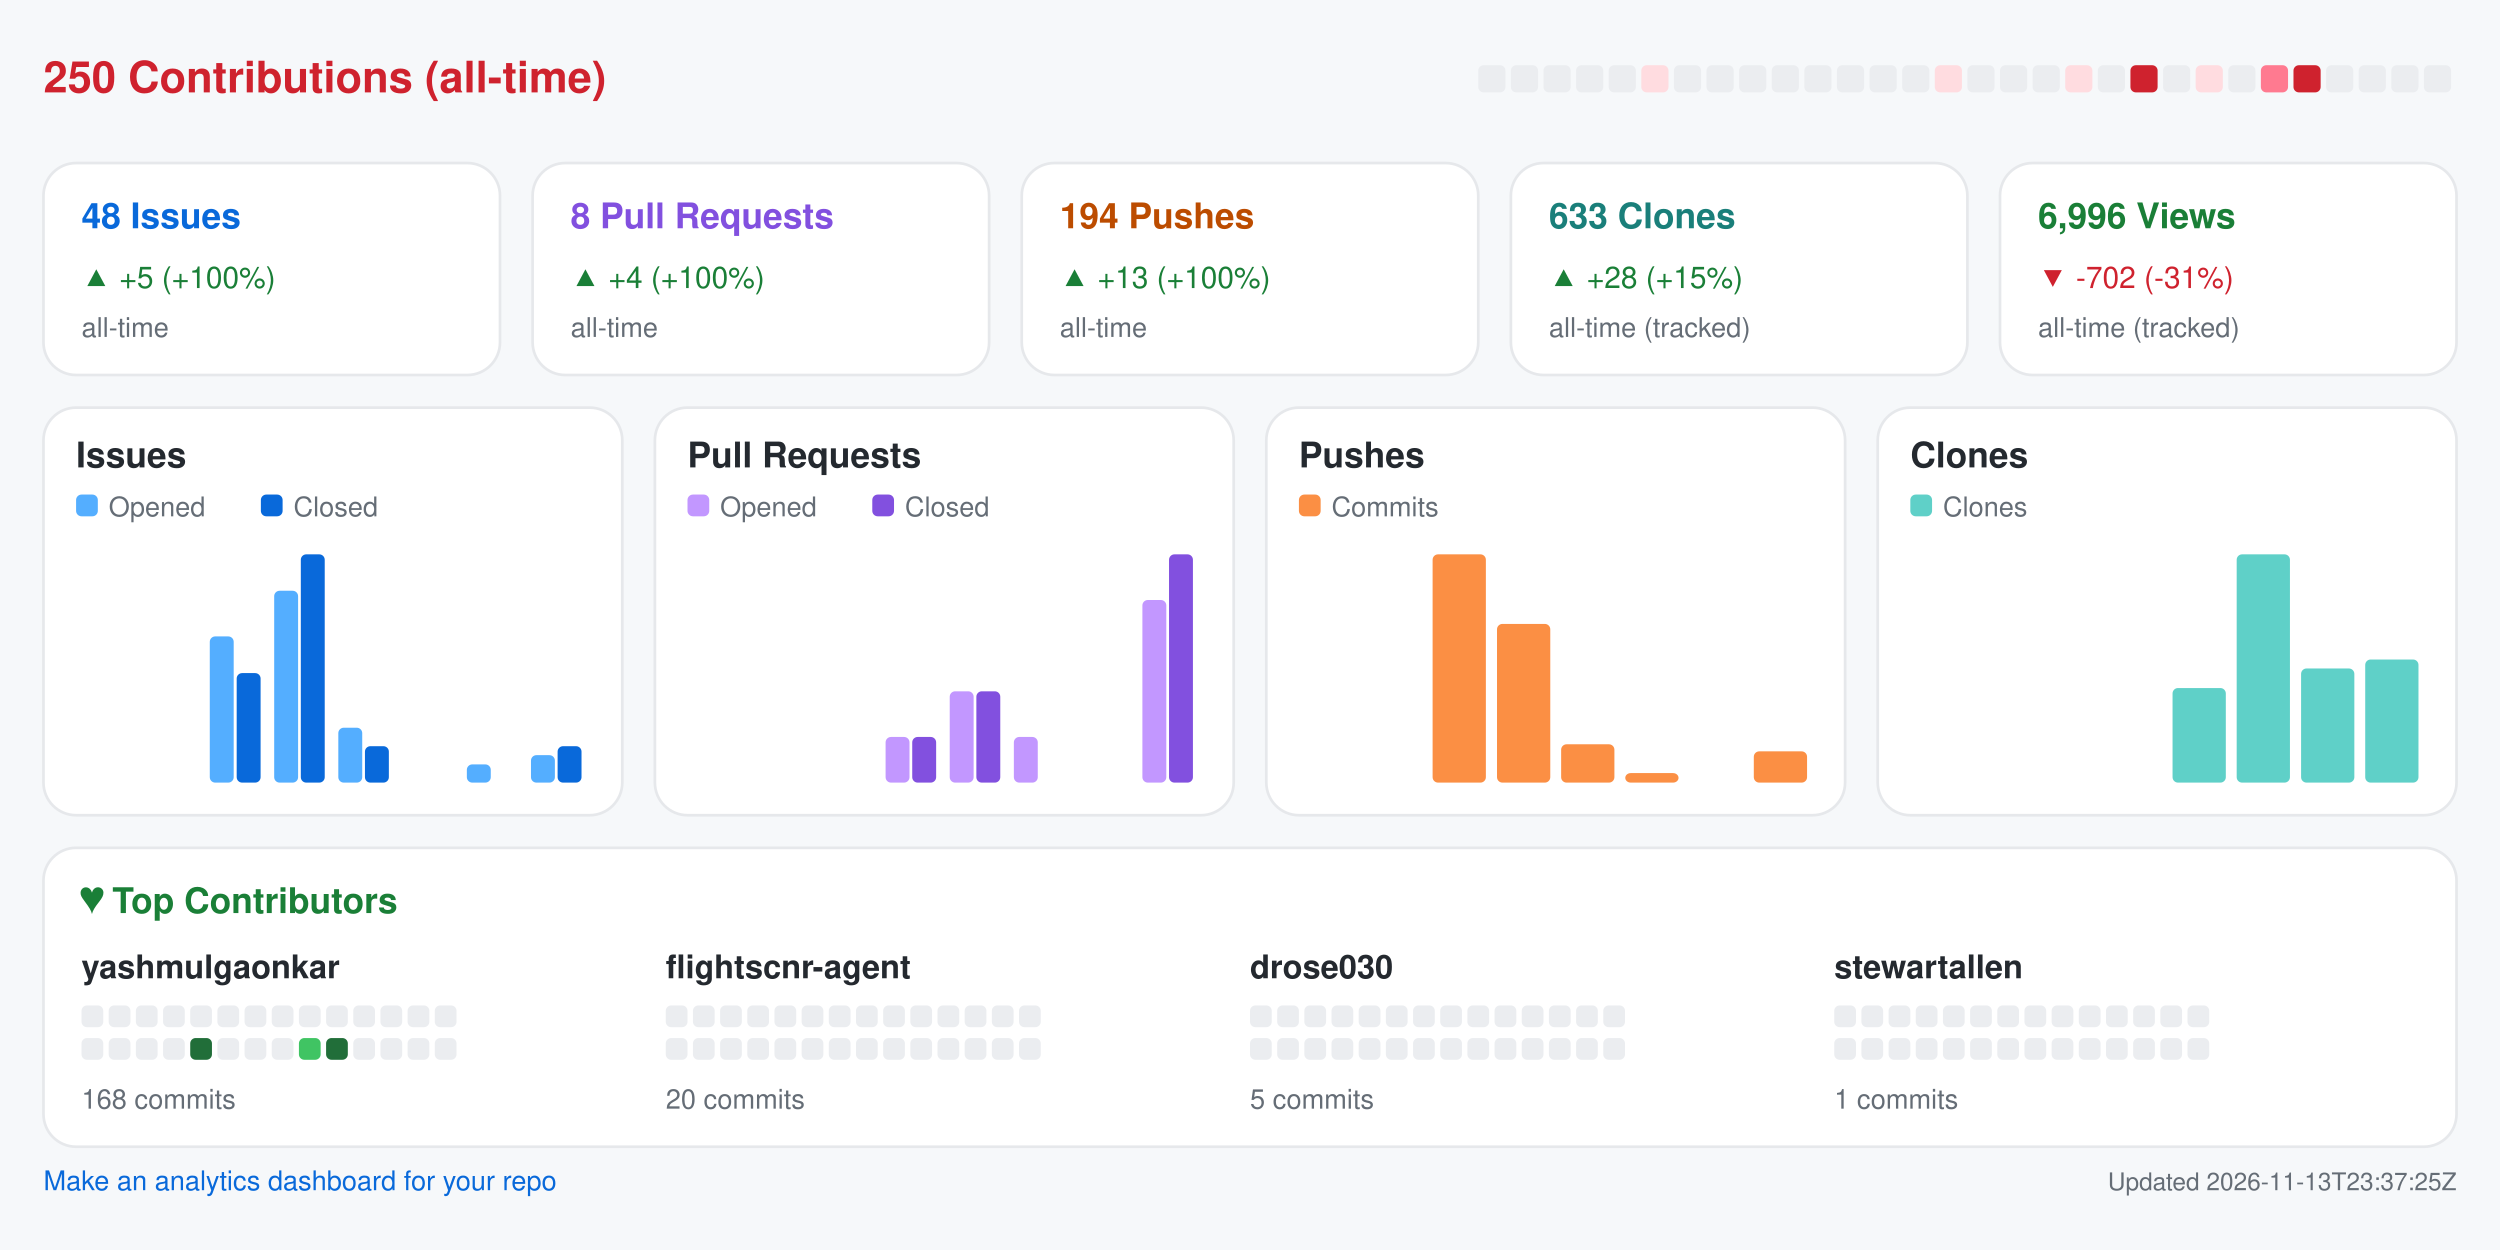
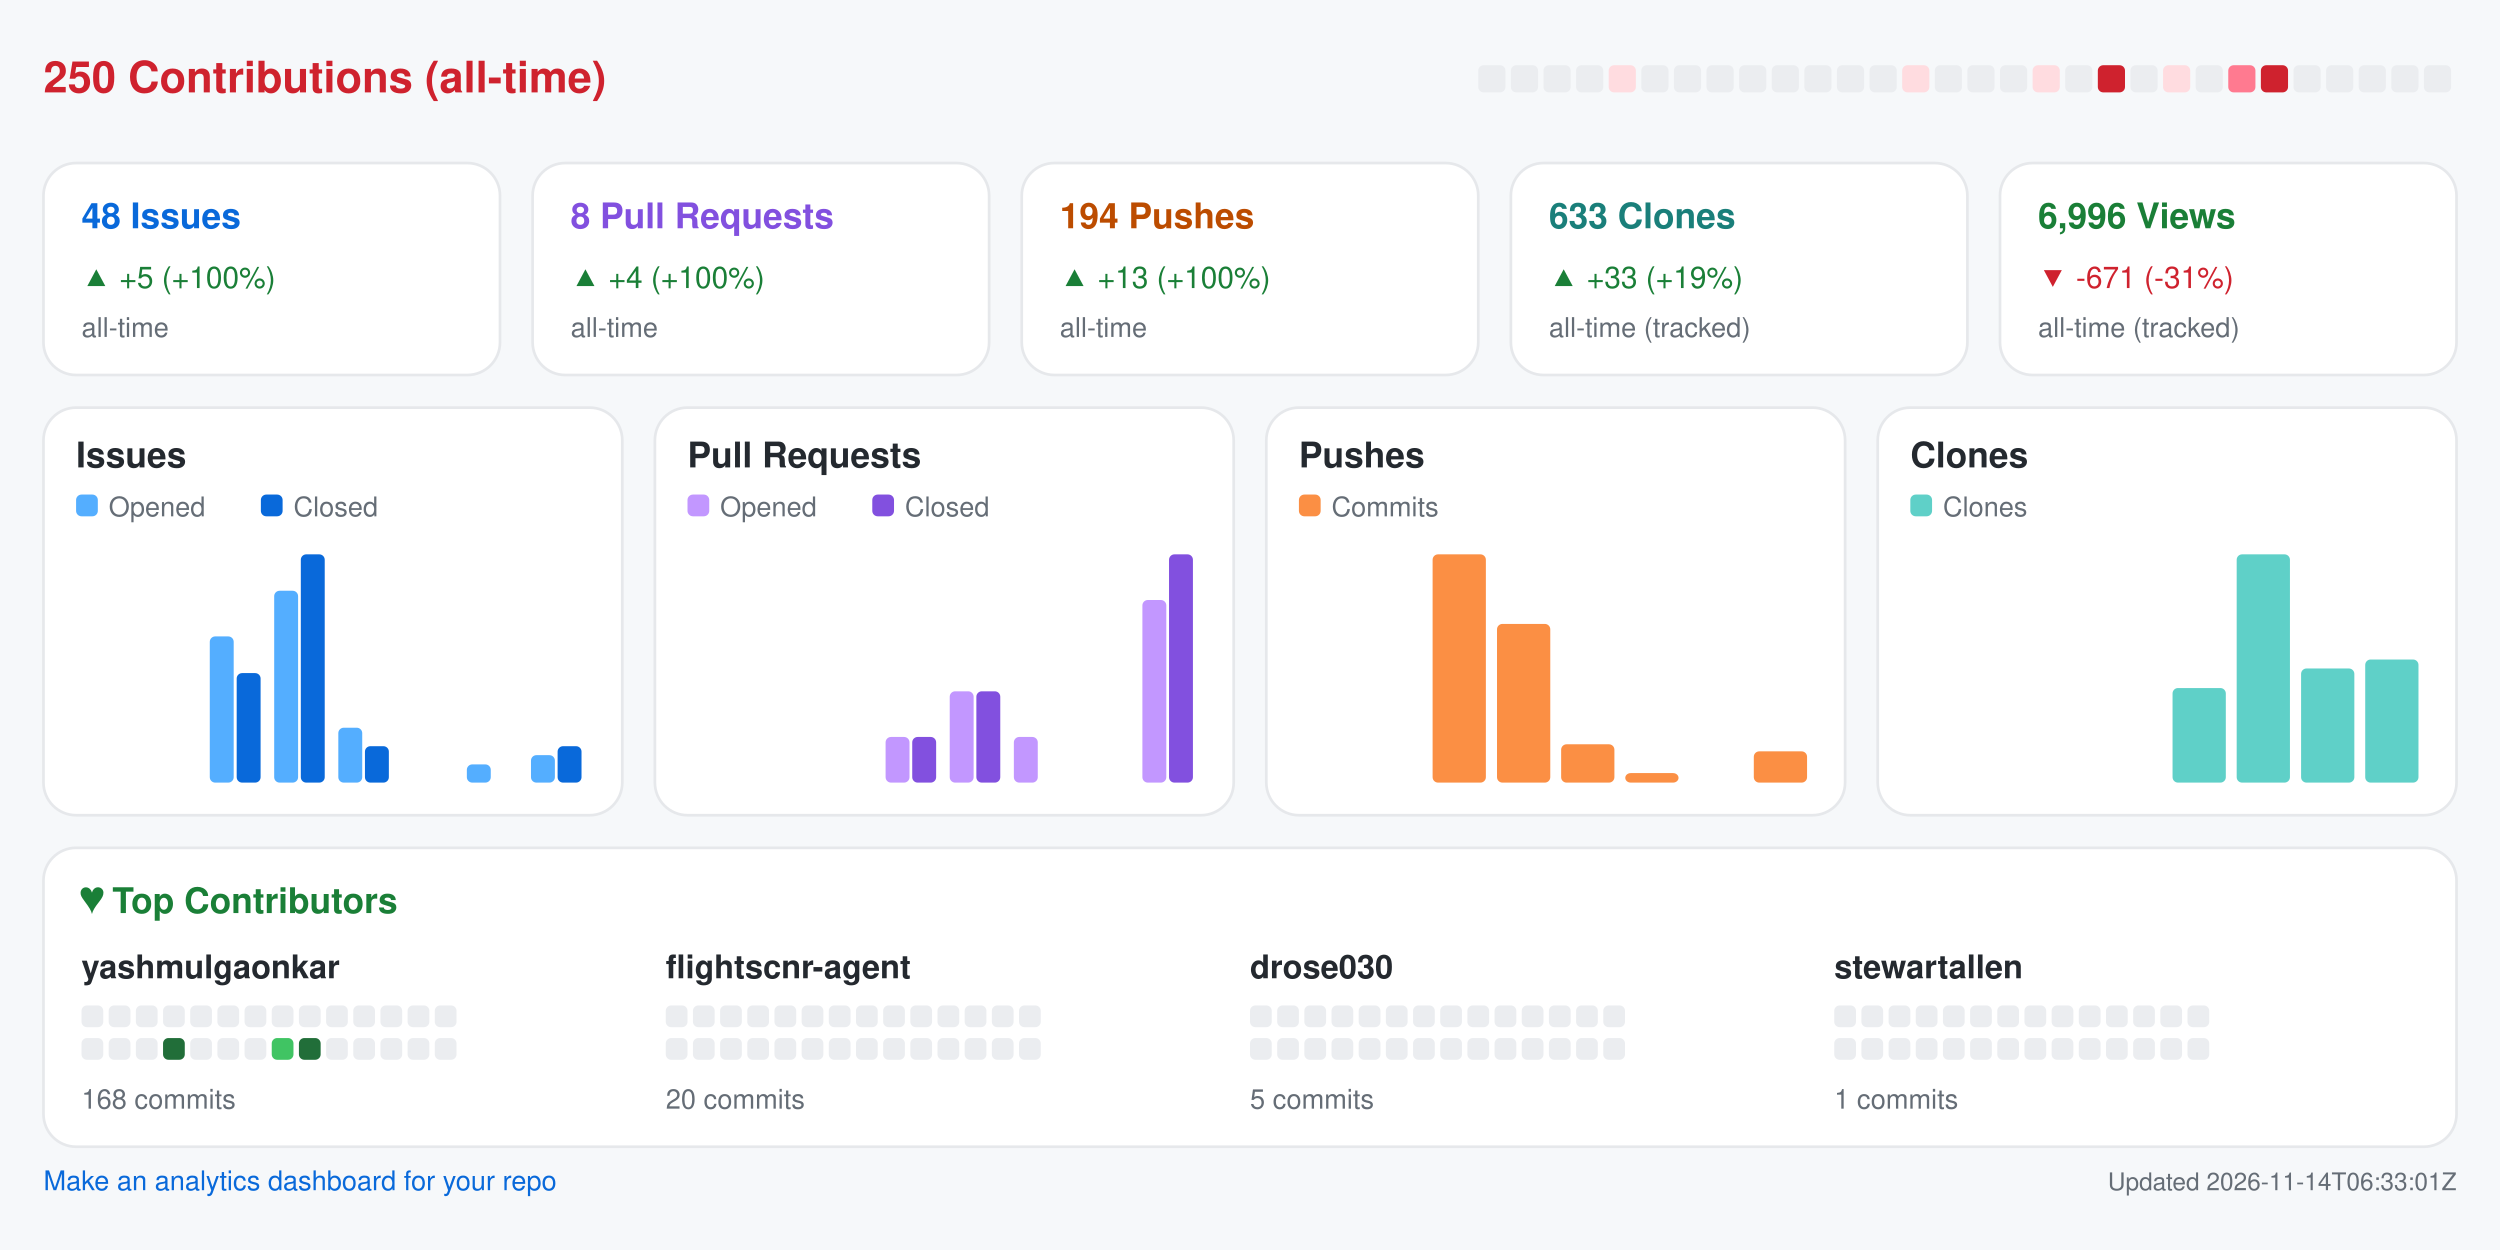
<svg xmlns="http://www.w3.org/2000/svg" width="920" height="460" viewBox="0 0 920 460" role="img" aria-label="Repository analytics for yashmulgaonkar/FlightScnr">
  <rect x="0.0" y="0.0" width="920.0" height="460.0" rx="0" fill="#f6f8fa" />
  <text x="16.0" y="34.0" fill="#cf222e" font-size="16" font-family="-apple-system,BlinkMacSystemFont,Segoe UI,Helvetica,Arial,sans-serif" font-weight="600" text-anchor="start">250 Contributions (all-time)</text>
  <rect x="544.0" y="24.0" width="10.0" height="10.0" rx="2" fill="#ebedf0" />
  <rect x="556.0" y="24.0" width="10.0" height="10.0" rx="2" fill="#ebedf0" />
  <rect x="568.0" y="24.0" width="10.0" height="10.0" rx="2" fill="#ebedf0" />
  <rect x="580.0" y="24.0" width="10.0" height="10.0" rx="2" fill="#ebedf0" />
-   <rect x="592.0" y="24.0" width="10.0" height="10.0" rx="2" fill="#ebedf0" />
-   <rect x="604.0" y="24.0" width="10.0" height="10.0" rx="2" fill="#ffdce0" />
+   <rect x="592.0" y="24.0" width="10.0" height="10.0" rx="2" fill="#ffdce0" />
+   <rect x="604.0" y="24.0" width="10.0" height="10.0" rx="2" fill="#ebedf0" />
  <rect x="616.0" y="24.0" width="10.0" height="10.0" rx="2" fill="#ebedf0" />
  <rect x="628.0" y="24.0" width="10.0" height="10.0" rx="2" fill="#ebedf0" />
  <rect x="640.0" y="24.0" width="10.0" height="10.0" rx="2" fill="#ebedf0" />
  <rect x="652.0" y="24.0" width="10.0" height="10.0" rx="2" fill="#ebedf0" />
  <rect x="664.0" y="24.0" width="10.0" height="10.0" rx="2" fill="#ebedf0" />
  <rect x="676.0" y="24.0" width="10.0" height="10.0" rx="2" fill="#ebedf0" />
  <rect x="688.0" y="24.0" width="10.0" height="10.0" rx="2" fill="#ebedf0" />
-   <rect x="700.0" y="24.0" width="10.0" height="10.0" rx="2" fill="#ebedf0" />
-   <rect x="712.0" y="24.0" width="10.0" height="10.0" rx="2" fill="#ffdce0" />
+   <rect x="700.0" y="24.0" width="10.0" height="10.0" rx="2" fill="#ffdce0" />
+   <rect x="712.0" y="24.0" width="10.0" height="10.0" rx="2" fill="#ebedf0" />
  <rect x="724.0" y="24.0" width="10.0" height="10.0" rx="2" fill="#ebedf0" />
  <rect x="736.0" y="24.0" width="10.0" height="10.0" rx="2" fill="#ebedf0" />
-   <rect x="748.0" y="24.0" width="10.0" height="10.0" rx="2" fill="#ebedf0" />
-   <rect x="760.0" y="24.0" width="10.0" height="10.0" rx="2" fill="#ffdce0" />
-   <rect x="772.0" y="24.0" width="10.0" height="10.0" rx="2" fill="#ebedf0" />
-   <rect x="784.0" y="24.0" width="10.0" height="10.0" rx="2" fill="#cf222e" />
-   <rect x="796.0" y="24.0" width="10.0" height="10.0" rx="2" fill="#ebedf0" />
-   <rect x="808.0" y="24.0" width="10.0" height="10.0" rx="2" fill="#ffdce0" />
-   <rect x="820.0" y="24.0" width="10.0" height="10.0" rx="2" fill="#ebedf0" />
-   <rect x="832.0" y="24.0" width="10.0" height="10.0" rx="2" fill="#ff7a90" />
-   <rect x="844.0" y="24.0" width="10.0" height="10.0" rx="2" fill="#cf222e" />
+   <rect x="748.0" y="24.0" width="10.0" height="10.0" rx="2" fill="#ffdce0" />
+   <rect x="760.0" y="24.0" width="10.0" height="10.0" rx="2" fill="#ebedf0" />
+   <rect x="772.0" y="24.0" width="10.0" height="10.0" rx="2" fill="#cf222e" />
+   <rect x="784.0" y="24.0" width="10.0" height="10.0" rx="2" fill="#ebedf0" />
+   <rect x="796.0" y="24.0" width="10.0" height="10.0" rx="2" fill="#ffdce0" />
+   <rect x="808.0" y="24.0" width="10.0" height="10.0" rx="2" fill="#ebedf0" />
+   <rect x="820.0" y="24.0" width="10.0" height="10.0" rx="2" fill="#ff7a90" />
+   <rect x="832.0" y="24.0" width="10.0" height="10.0" rx="2" fill="#cf222e" />
+   <rect x="844.0" y="24.0" width="10.0" height="10.0" rx="2" fill="#ebedf0" />
  <rect x="856.0" y="24.0" width="10.0" height="10.0" rx="2" fill="#ebedf0" />
  <rect x="868.0" y="24.0" width="10.0" height="10.0" rx="2" fill="#ebedf0" />
  <rect x="880.0" y="24.0" width="10.0" height="10.0" rx="2" fill="#ebedf0" />
  <rect x="892.0" y="24.0" width="10.0" height="10.0" rx="2" fill="#ebedf0" />
  <rect x="16.0" y="60.0" width="168.0" height="78.0" rx="12" fill="#ffffff" stroke="#e6e8eb" />
  <text x="30.0" y="84.0" fill="#0969da" font-size="13" font-family="-apple-system,BlinkMacSystemFont,Segoe UI,Helvetica,Arial,sans-serif" font-weight="600" text-anchor="start">48 Issues</text>
  <text x="30.0" y="106.0" fill="#1a7f37" font-size="11" font-family="-apple-system,BlinkMacSystemFont,Segoe UI,Helvetica,Arial,sans-serif" font-weight="400" text-anchor="start">▲ +5 (+100%)</text>
  <text x="30.0" y="124.0" fill="#656d76" font-size="10" font-family="-apple-system,BlinkMacSystemFont,Segoe UI,Helvetica,Arial,sans-serif" font-weight="400" text-anchor="start">all-time</text>
  <rect x="196.0" y="60.0" width="168.0" height="78.0" rx="12" fill="#ffffff" stroke="#e6e8eb" />
  <text x="210.0" y="84.0" fill="#8250df" font-size="13" font-family="-apple-system,BlinkMacSystemFont,Segoe UI,Helvetica,Arial,sans-serif" font-weight="600" text-anchor="start">8 Pull Requests</text>
  <text x="210.0" y="106.0" fill="#1a7f37" font-size="11" font-family="-apple-system,BlinkMacSystemFont,Segoe UI,Helvetica,Arial,sans-serif" font-weight="400" text-anchor="start">▲ +4 (+100%)</text>
  <text x="210.0" y="124.0" fill="#656d76" font-size="10" font-family="-apple-system,BlinkMacSystemFont,Segoe UI,Helvetica,Arial,sans-serif" font-weight="400" text-anchor="start">all-time</text>
  <rect x="376.0" y="60.0" width="168.0" height="78.0" rx="12" fill="#ffffff" stroke="#e6e8eb" />
  <text x="390.0" y="84.0" fill="#bc4c00" font-size="13" font-family="-apple-system,BlinkMacSystemFont,Segoe UI,Helvetica,Arial,sans-serif" font-weight="600" text-anchor="start">194 Pushes</text>
  <text x="390.0" y="106.0" fill="#1a7f37" font-size="11" font-family="-apple-system,BlinkMacSystemFont,Segoe UI,Helvetica,Arial,sans-serif" font-weight="400" text-anchor="start">▲ +13 (+100%)</text>
  <text x="390.0" y="124.0" fill="#656d76" font-size="10" font-family="-apple-system,BlinkMacSystemFont,Segoe UI,Helvetica,Arial,sans-serif" font-weight="400" text-anchor="start">all-time</text>
  <rect x="556.0" y="60.0" width="168.0" height="78.0" rx="12" fill="#ffffff" stroke="#e6e8eb" />
  <text x="570.0" y="84.0" fill="#1a7f7a" font-size="13" font-family="-apple-system,BlinkMacSystemFont,Segoe UI,Helvetica,Arial,sans-serif" font-weight="600" text-anchor="start">633 Clones</text>
-   <text x="570.0" y="106.0" fill="#1a7f37" font-size="11" font-family="-apple-system,BlinkMacSystemFont,Segoe UI,Helvetica,Arial,sans-serif" font-weight="400" text-anchor="start">▲ +28 (+15%)</text>
+   <text x="570.0" y="106.0" fill="#1a7f37" font-size="11" font-family="-apple-system,BlinkMacSystemFont,Segoe UI,Helvetica,Arial,sans-serif" font-weight="400" text-anchor="start">▲ +33 (+19%)</text>
  <text x="570.0" y="124.0" fill="#656d76" font-size="10" font-family="-apple-system,BlinkMacSystemFont,Segoe UI,Helvetica,Arial,sans-serif" font-weight="400" text-anchor="start">all-time (tracked)</text>
  <rect x="736.0" y="60.0" width="168.0" height="78.0" rx="12" fill="#ffffff" stroke="#e6e8eb" />
  <text x="750.0" y="84.0" fill="#1a7f37" font-size="13" font-family="-apple-system,BlinkMacSystemFont,Segoe UI,Helvetica,Arial,sans-serif" font-weight="600" text-anchor="start">6,996 Views</text>
-   <text x="750.0" y="106.0" fill="#cf222e" font-size="11" font-family="-apple-system,BlinkMacSystemFont,Segoe UI,Helvetica,Arial,sans-serif" font-weight="400" text-anchor="start">▼ -702 (-31%)</text>
+   <text x="750.0" y="106.0" fill="#cf222e" font-size="11" font-family="-apple-system,BlinkMacSystemFont,Segoe UI,Helvetica,Arial,sans-serif" font-weight="400" text-anchor="start">▼ -671 (-31%)</text>
  <text x="750.0" y="124.0" fill="#656d76" font-size="10" font-family="-apple-system,BlinkMacSystemFont,Segoe UI,Helvetica,Arial,sans-serif" font-weight="400" text-anchor="start">all-time (tracked)</text>
  <rect x="16.0" y="150.0" width="213.0" height="150.0" rx="12" fill="#ffffff" stroke="#e6e8eb" />
  <text x="28.0" y="172.0" fill="#24292f" font-size="13" font-family="-apple-system,BlinkMacSystemFont,Segoe UI,Helvetica,Arial,sans-serif" font-weight="600" text-anchor="start">Issues</text>
  <rect x="28.0" y="182.0" width="8.0" height="8.0" rx="2" fill="#54aeff" />
  <text x="40.0" y="190.0" fill="#656d76" font-size="10" font-family="-apple-system,BlinkMacSystemFont,Segoe UI,Helvetica,Arial,sans-serif" font-weight="400" text-anchor="start">Opened</text>
  <rect x="96.0" y="182.0" width="8.0" height="8.0" rx="2" fill="#0969da" />
  <text x="108.0" y="190.0" fill="#656d76" font-size="10" font-family="-apple-system,BlinkMacSystemFont,Segoe UI,Helvetica,Arial,sans-serif" font-weight="400" text-anchor="start">Closed</text>
  <rect x="30.0" y="288.0" width="8.8" height="0.0" rx="2" fill="#54aeff" />
  <rect x="39.8" y="288.0" width="8.8" height="0.0" rx="2" fill="#0969da" />
  <rect x="53.6" y="288.0" width="8.8" height="0.0" rx="2" fill="#54aeff" />
  <rect x="63.4" y="288.0" width="8.8" height="0.0" rx="2" fill="#0969da" />
  <rect x="77.2" y="234.2" width="8.8" height="53.8" rx="2" fill="#54aeff" />
  <rect x="87.1" y="247.7" width="8.8" height="40.3" rx="2" fill="#0969da" />
  <rect x="100.9" y="217.4" width="8.8" height="70.6" rx="2" fill="#54aeff" />
  <rect x="110.7" y="204.0" width="8.8" height="84.0" rx="2" fill="#0969da" />
  <rect x="124.5" y="267.8" width="8.8" height="20.2" rx="2" fill="#54aeff" />
  <rect x="134.3" y="274.6" width="8.8" height="13.4" rx="2" fill="#0969da" />
  <rect x="148.1" y="288.0" width="8.8" height="0.0" rx="2" fill="#54aeff" />
  <rect x="157.9" y="288.0" width="8.8" height="0.0" rx="2" fill="#0969da" />
  <rect x="171.8" y="281.3" width="8.8" height="6.7" rx="2" fill="#54aeff" />
  <rect x="181.6" y="288.0" width="8.8" height="0.0" rx="2" fill="#0969da" />
  <rect x="195.4" y="277.9" width="8.8" height="10.1" rx="2" fill="#54aeff" />
  <rect x="205.2" y="274.6" width="8.8" height="13.4" rx="2" fill="#0969da" />
  <rect x="241.0" y="150.0" width="213.0" height="150.0" rx="12" fill="#ffffff" stroke="#e6e8eb" />
  <text x="253.0" y="172.0" fill="#24292f" font-size="13" font-family="-apple-system,BlinkMacSystemFont,Segoe UI,Helvetica,Arial,sans-serif" font-weight="600" text-anchor="start">Pull Requests</text>
  <rect x="253.0" y="182.0" width="8.0" height="8.0" rx="2" fill="#c297ff" />
  <text x="265.0" y="190.0" fill="#656d76" font-size="10" font-family="-apple-system,BlinkMacSystemFont,Segoe UI,Helvetica,Arial,sans-serif" font-weight="400" text-anchor="start">Opened</text>
  <rect x="321.0" y="182.0" width="8.0" height="8.0" rx="2" fill="#8250df" />
  <text x="333.0" y="190.0" fill="#656d76" font-size="10" font-family="-apple-system,BlinkMacSystemFont,Segoe UI,Helvetica,Arial,sans-serif" font-weight="400" text-anchor="start">Closed</text>
  <rect x="255.0" y="288.0" width="8.8" height="0.0" rx="2" fill="#c297ff" />
  <rect x="264.8" y="288.0" width="8.8" height="0.0" rx="2" fill="#8250df" />
  <rect x="278.6" y="288.0" width="8.8" height="0.0" rx="2" fill="#c297ff" />
  <rect x="288.4" y="288.0" width="8.8" height="0.0" rx="2" fill="#8250df" />
  <rect x="302.2" y="288.0" width="8.8" height="0.0" rx="2" fill="#c297ff" />
  <rect x="312.1" y="288.0" width="8.8" height="0.0" rx="2" fill="#8250df" />
  <rect x="325.9" y="271.2" width="8.8" height="16.8" rx="2" fill="#c297ff" />
  <rect x="335.7" y="271.2" width="8.8" height="16.8" rx="2" fill="#8250df" />
  <rect x="349.5" y="254.4" width="8.8" height="33.6" rx="2" fill="#c297ff" />
  <rect x="359.3" y="254.4" width="8.8" height="33.6" rx="2" fill="#8250df" />
  <rect x="373.1" y="271.2" width="8.8" height="16.8" rx="2" fill="#c297ff" />
  <rect x="382.9" y="288.0" width="8.8" height="0.0" rx="2" fill="#8250df" />
  <rect x="396.8" y="288.0" width="8.8" height="0.0" rx="2" fill="#c297ff" />
  <rect x="406.6" y="288.0" width="8.8" height="0.0" rx="2" fill="#8250df" />
  <rect x="420.4" y="220.8" width="8.8" height="67.2" rx="2" fill="#c297ff" />
  <rect x="430.2" y="204.0" width="8.8" height="84.0" rx="2" fill="#8250df" />
  <rect x="466.0" y="150.0" width="213.0" height="150.0" rx="12" fill="#ffffff" stroke="#e6e8eb" />
  <text x="478.0" y="172.0" fill="#24292f" font-size="13" font-family="-apple-system,BlinkMacSystemFont,Segoe UI,Helvetica,Arial,sans-serif" font-weight="600" text-anchor="start">Pushes</text>
  <rect x="478.0" y="182.0" width="8.0" height="8.0" rx="2" fill="#fb8f44" />
  <text x="490.0" y="190.0" fill="#656d76" font-size="10" font-family="-apple-system,BlinkMacSystemFont,Segoe UI,Helvetica,Arial,sans-serif" font-weight="400" text-anchor="start">Commits</text>
  <rect x="480.0" y="288.0" width="19.6" height="0.0" rx="2" fill="#fb8f44" />
  <rect x="503.6" y="288.0" width="19.6" height="0.0" rx="2" fill="#fb8f44" />
  <rect x="527.2" y="204.0" width="19.6" height="84.0" rx="2" fill="#fb8f44" />
  <rect x="550.9" y="229.6" width="19.6" height="58.4" rx="2" fill="#fb8f44" />
  <rect x="574.5" y="273.9" width="19.6" height="14.1" rx="2" fill="#fb8f44" />
  <rect x="598.1" y="284.5" width="19.6" height="3.5" rx="2" fill="#fb8f44" />
  <rect x="621.8" y="288.0" width="19.6" height="0.0" rx="2" fill="#fb8f44" />
  <rect x="645.4" y="276.5" width="19.6" height="11.5" rx="2" fill="#fb8f44" />
  <rect x="691.0" y="150.0" width="213.0" height="150.0" rx="12" fill="#ffffff" stroke="#e6e8eb" />
  <text x="703.0" y="172.0" fill="#24292f" font-size="13" font-family="-apple-system,BlinkMacSystemFont,Segoe UI,Helvetica,Arial,sans-serif" font-weight="600" text-anchor="start">Clones</text>
  <rect x="703.0" y="182.0" width="8.0" height="8.0" rx="2" fill="#5fd0c8" />
  <text x="715.0" y="190.0" fill="#656d76" font-size="10" font-family="-apple-system,BlinkMacSystemFont,Segoe UI,Helvetica,Arial,sans-serif" font-weight="400" text-anchor="start">Clones</text>
  <rect x="705.0" y="288.0" width="19.6" height="0.0" rx="2" fill="#5fd0c8" />
  <rect x="728.6" y="288.0" width="19.6" height="0.0" rx="2" fill="#5fd0c8" />
  <rect x="752.2" y="288.0" width="19.6" height="0.0" rx="2" fill="#5fd0c8" />
  <rect x="775.9" y="288.0" width="19.6" height="0.0" rx="2" fill="#5fd0c8" />
  <rect x="799.5" y="253.2" width="19.6" height="34.8" rx="2" fill="#5fd0c8" />
  <rect x="823.1" y="204.0" width="19.6" height="84.0" rx="2" fill="#5fd0c8" />
  <rect x="846.8" y="246.0" width="19.6" height="42.0" rx="2" fill="#5fd0c8" />
  <rect x="870.4" y="242.7" width="19.6" height="45.3" rx="2" fill="#5fd0c8" />
  <rect x="16.0" y="312.0" width="888.0" height="110.0" rx="12" fill="#ffffff" stroke="#e6e8eb" />
  <text x="30.0" y="336.0" fill="#1a7f37" font-size="13" font-family="-apple-system,BlinkMacSystemFont,Segoe UI,Helvetica,Arial,sans-serif" font-weight="600" text-anchor="start">♥  Top Contributors</text>
  <text x="30.0" y="360.0" fill="#24292f" font-size="12" font-family="-apple-system,BlinkMacSystemFont,Segoe UI,Helvetica,Arial,sans-serif" font-weight="600" text-anchor="start">yashmulgaonkar</text>
  <rect x="30.0" y="370.0" width="8.0" height="8.0" rx="2" fill="#ebedf0" />
  <rect x="40.0" y="370.0" width="8.0" height="8.0" rx="2" fill="#ebedf0" />
  <rect x="50.0" y="370.0" width="8.0" height="8.0" rx="2" fill="#ebedf0" />
  <rect x="60.0" y="370.0" width="8.0" height="8.0" rx="2" fill="#ebedf0" />
  <rect x="70.0" y="370.0" width="8.0" height="8.0" rx="2" fill="#ebedf0" />
  <rect x="80.0" y="370.0" width="8.0" height="8.0" rx="2" fill="#ebedf0" />
  <rect x="90.0" y="370.0" width="8.0" height="8.0" rx="2" fill="#ebedf0" />
  <rect x="100.0" y="370.0" width="8.0" height="8.0" rx="2" fill="#ebedf0" />
  <rect x="110.0" y="370.0" width="8.0" height="8.0" rx="2" fill="#ebedf0" />
  <rect x="120.0" y="370.0" width="8.0" height="8.0" rx="2" fill="#ebedf0" />
  <rect x="130.0" y="370.0" width="8.0" height="8.0" rx="2" fill="#ebedf0" />
  <rect x="140.0" y="370.0" width="8.0" height="8.0" rx="2" fill="#ebedf0" />
  <rect x="150.0" y="370.0" width="8.0" height="8.0" rx="2" fill="#ebedf0" />
  <rect x="160.0" y="370.0" width="8.0" height="8.0" rx="2" fill="#ebedf0" />
  <rect x="30.0" y="382.0" width="8.0" height="8.0" rx="2" fill="#ebedf0" />
  <rect x="40.0" y="382.0" width="8.0" height="8.0" rx="2" fill="#ebedf0" />
  <rect x="50.0" y="382.0" width="8.0" height="8.0" rx="2" fill="#ebedf0" />
-   <rect x="60.0" y="382.0" width="8.0" height="8.0" rx="2" fill="#ebedf0" />
-   <rect x="70.0" y="382.0" width="8.0" height="8.0" rx="2" fill="#216e39" />
+   <rect x="60.0" y="382.0" width="8.0" height="8.0" rx="2" fill="#216e39" />
+   <rect x="70.0" y="382.0" width="8.0" height="8.0" rx="2" fill="#ebedf0" />
  <rect x="80.0" y="382.0" width="8.0" height="8.0" rx="2" fill="#ebedf0" />
  <rect x="90.0" y="382.0" width="8.0" height="8.0" rx="2" fill="#ebedf0" />
-   <rect x="100.0" y="382.0" width="8.0" height="8.0" rx="2" fill="#ebedf0" />
-   <rect x="110.0" y="382.0" width="8.0" height="8.0" rx="2" fill="#40c463" />
-   <rect x="120.0" y="382.0" width="8.0" height="8.0" rx="2" fill="#216e39" />
+   <rect x="100.0" y="382.0" width="8.0" height="8.0" rx="2" fill="#40c463" />
+   <rect x="110.0" y="382.0" width="8.0" height="8.0" rx="2" fill="#216e39" />
+   <rect x="120.0" y="382.0" width="8.0" height="8.0" rx="2" fill="#ebedf0" />
  <rect x="130.0" y="382.0" width="8.0" height="8.0" rx="2" fill="#ebedf0" />
  <rect x="140.0" y="382.0" width="8.0" height="8.0" rx="2" fill="#ebedf0" />
  <rect x="150.0" y="382.0" width="8.0" height="8.0" rx="2" fill="#ebedf0" />
  <rect x="160.0" y="382.0" width="8.0" height="8.0" rx="2" fill="#ebedf0" />
  <text x="30.0" y="408.0" fill="#656d76" font-size="10" font-family="-apple-system,BlinkMacSystemFont,Segoe UI,Helvetica,Arial,sans-serif" font-weight="400" text-anchor="start">168 commits</text>
  <text x="245.0" y="360.0" fill="#24292f" font-size="12" font-family="-apple-system,BlinkMacSystemFont,Segoe UI,Helvetica,Arial,sans-serif" font-weight="600" text-anchor="start">flightscnr-agent</text>
  <rect x="245.0" y="370.0" width="8.0" height="8.0" rx="2" fill="#ebedf0" />
  <rect x="255.0" y="370.0" width="8.0" height="8.0" rx="2" fill="#ebedf0" />
  <rect x="265.0" y="370.0" width="8.0" height="8.0" rx="2" fill="#ebedf0" />
  <rect x="275.0" y="370.0" width="8.0" height="8.0" rx="2" fill="#ebedf0" />
  <rect x="285.0" y="370.0" width="8.0" height="8.0" rx="2" fill="#ebedf0" />
  <rect x="295.0" y="370.0" width="8.0" height="8.0" rx="2" fill="#ebedf0" />
  <rect x="305.0" y="370.0" width="8.0" height="8.0" rx="2" fill="#ebedf0" />
  <rect x="315.0" y="370.0" width="8.0" height="8.0" rx="2" fill="#ebedf0" />
  <rect x="325.0" y="370.0" width="8.0" height="8.0" rx="2" fill="#ebedf0" />
  <rect x="335.0" y="370.0" width="8.0" height="8.0" rx="2" fill="#ebedf0" />
  <rect x="345.0" y="370.0" width="8.0" height="8.0" rx="2" fill="#ebedf0" />
  <rect x="355.0" y="370.0" width="8.0" height="8.0" rx="2" fill="#ebedf0" />
  <rect x="365.0" y="370.0" width="8.0" height="8.0" rx="2" fill="#ebedf0" />
  <rect x="375.0" y="370.0" width="8.0" height="8.0" rx="2" fill="#ebedf0" />
  <rect x="245.0" y="382.0" width="8.0" height="8.0" rx="2" fill="#ebedf0" />
  <rect x="255.0" y="382.0" width="8.0" height="8.0" rx="2" fill="#ebedf0" />
  <rect x="265.0" y="382.0" width="8.0" height="8.0" rx="2" fill="#ebedf0" />
  <rect x="275.0" y="382.0" width="8.0" height="8.0" rx="2" fill="#ebedf0" />
  <rect x="285.0" y="382.0" width="8.0" height="8.0" rx="2" fill="#ebedf0" />
  <rect x="295.0" y="382.0" width="8.0" height="8.0" rx="2" fill="#ebedf0" />
  <rect x="305.0" y="382.0" width="8.0" height="8.0" rx="2" fill="#ebedf0" />
  <rect x="315.0" y="382.0" width="8.0" height="8.0" rx="2" fill="#ebedf0" />
  <rect x="325.0" y="382.0" width="8.0" height="8.0" rx="2" fill="#ebedf0" />
  <rect x="335.0" y="382.0" width="8.0" height="8.0" rx="2" fill="#ebedf0" />
  <rect x="345.0" y="382.0" width="8.0" height="8.0" rx="2" fill="#ebedf0" />
  <rect x="355.0" y="382.0" width="8.0" height="8.0" rx="2" fill="#ebedf0" />
  <rect x="365.0" y="382.0" width="8.0" height="8.0" rx="2" fill="#ebedf0" />
  <rect x="375.0" y="382.0" width="8.0" height="8.0" rx="2" fill="#ebedf0" />
  <text x="245.0" y="408.0" fill="#656d76" font-size="10" font-family="-apple-system,BlinkMacSystemFont,Segoe UI,Helvetica,Arial,sans-serif" font-weight="400" text-anchor="start">20 commits</text>
  <text x="460.0" y="360.0" fill="#24292f" font-size="12" font-family="-apple-system,BlinkMacSystemFont,Segoe UI,Helvetica,Arial,sans-serif" font-weight="600" text-anchor="start">drose030</text>
  <rect x="460.0" y="370.0" width="8.0" height="8.0" rx="2" fill="#ebedf0" />
  <rect x="470.0" y="370.0" width="8.0" height="8.0" rx="2" fill="#ebedf0" />
  <rect x="480.0" y="370.0" width="8.0" height="8.0" rx="2" fill="#ebedf0" />
  <rect x="490.0" y="370.0" width="8.0" height="8.0" rx="2" fill="#ebedf0" />
  <rect x="500.0" y="370.0" width="8.0" height="8.0" rx="2" fill="#ebedf0" />
  <rect x="510.0" y="370.0" width="8.0" height="8.0" rx="2" fill="#ebedf0" />
  <rect x="520.0" y="370.0" width="8.0" height="8.0" rx="2" fill="#ebedf0" />
  <rect x="530.0" y="370.0" width="8.0" height="8.0" rx="2" fill="#ebedf0" />
  <rect x="540.0" y="370.0" width="8.0" height="8.0" rx="2" fill="#ebedf0" />
  <rect x="550.0" y="370.0" width="8.0" height="8.0" rx="2" fill="#ebedf0" />
  <rect x="560.0" y="370.0" width="8.0" height="8.0" rx="2" fill="#ebedf0" />
  <rect x="570.0" y="370.0" width="8.0" height="8.0" rx="2" fill="#ebedf0" />
  <rect x="580.0" y="370.0" width="8.0" height="8.0" rx="2" fill="#ebedf0" />
  <rect x="590.0" y="370.0" width="8.0" height="8.0" rx="2" fill="#ebedf0" />
  <rect x="460.0" y="382.0" width="8.0" height="8.0" rx="2" fill="#ebedf0" />
  <rect x="470.0" y="382.0" width="8.0" height="8.0" rx="2" fill="#ebedf0" />
  <rect x="480.0" y="382.0" width="8.0" height="8.0" rx="2" fill="#ebedf0" />
  <rect x="490.0" y="382.0" width="8.0" height="8.0" rx="2" fill="#ebedf0" />
  <rect x="500.0" y="382.0" width="8.0" height="8.0" rx="2" fill="#ebedf0" />
  <rect x="510.0" y="382.0" width="8.0" height="8.0" rx="2" fill="#ebedf0" />
  <rect x="520.0" y="382.0" width="8.0" height="8.0" rx="2" fill="#ebedf0" />
  <rect x="530.0" y="382.0" width="8.0" height="8.0" rx="2" fill="#ebedf0" />
  <rect x="540.0" y="382.0" width="8.0" height="8.0" rx="2" fill="#ebedf0" />
  <rect x="550.0" y="382.0" width="8.0" height="8.0" rx="2" fill="#ebedf0" />
  <rect x="560.0" y="382.0" width="8.0" height="8.0" rx="2" fill="#ebedf0" />
  <rect x="570.0" y="382.0" width="8.0" height="8.0" rx="2" fill="#ebedf0" />
  <rect x="580.0" y="382.0" width="8.0" height="8.0" rx="2" fill="#ebedf0" />
  <rect x="590.0" y="382.0" width="8.0" height="8.0" rx="2" fill="#ebedf0" />
  <text x="460.0" y="408.0" fill="#656d76" font-size="10" font-family="-apple-system,BlinkMacSystemFont,Segoe UI,Helvetica,Arial,sans-serif" font-weight="400" text-anchor="start">5 commits</text>
  <text x="675.0" y="360.0" fill="#24292f" font-size="12" font-family="-apple-system,BlinkMacSystemFont,Segoe UI,Helvetica,Arial,sans-serif" font-weight="600" text-anchor="start">stewartallen</text>
  <rect x="675.0" y="370.0" width="8.0" height="8.0" rx="2" fill="#ebedf0" />
  <rect x="685.0" y="370.0" width="8.0" height="8.0" rx="2" fill="#ebedf0" />
  <rect x="695.0" y="370.0" width="8.0" height="8.0" rx="2" fill="#ebedf0" />
  <rect x="705.0" y="370.0" width="8.0" height="8.0" rx="2" fill="#ebedf0" />
  <rect x="715.0" y="370.0" width="8.0" height="8.0" rx="2" fill="#ebedf0" />
  <rect x="725.0" y="370.0" width="8.0" height="8.0" rx="2" fill="#ebedf0" />
  <rect x="735.0" y="370.0" width="8.0" height="8.0" rx="2" fill="#ebedf0" />
  <rect x="745.0" y="370.0" width="8.0" height="8.0" rx="2" fill="#ebedf0" />
  <rect x="755.0" y="370.0" width="8.0" height="8.0" rx="2" fill="#ebedf0" />
  <rect x="765.0" y="370.0" width="8.0" height="8.0" rx="2" fill="#ebedf0" />
  <rect x="775.0" y="370.0" width="8.0" height="8.0" rx="2" fill="#ebedf0" />
  <rect x="785.0" y="370.0" width="8.0" height="8.0" rx="2" fill="#ebedf0" />
  <rect x="795.0" y="370.0" width="8.0" height="8.0" rx="2" fill="#ebedf0" />
  <rect x="805.0" y="370.0" width="8.0" height="8.0" rx="2" fill="#ebedf0" />
  <rect x="675.0" y="382.0" width="8.0" height="8.0" rx="2" fill="#ebedf0" />
  <rect x="685.0" y="382.0" width="8.0" height="8.0" rx="2" fill="#ebedf0" />
  <rect x="695.0" y="382.0" width="8.0" height="8.0" rx="2" fill="#ebedf0" />
  <rect x="705.0" y="382.0" width="8.0" height="8.0" rx="2" fill="#ebedf0" />
  <rect x="715.0" y="382.0" width="8.0" height="8.0" rx="2" fill="#ebedf0" />
  <rect x="725.0" y="382.0" width="8.0" height="8.0" rx="2" fill="#ebedf0" />
  <rect x="735.0" y="382.0" width="8.0" height="8.0" rx="2" fill="#ebedf0" />
  <rect x="745.0" y="382.0" width="8.0" height="8.0" rx="2" fill="#ebedf0" />
  <rect x="755.0" y="382.0" width="8.0" height="8.0" rx="2" fill="#ebedf0" />
  <rect x="765.0" y="382.0" width="8.0" height="8.0" rx="2" fill="#ebedf0" />
  <rect x="775.0" y="382.0" width="8.0" height="8.0" rx="2" fill="#ebedf0" />
  <rect x="785.0" y="382.0" width="8.0" height="8.0" rx="2" fill="#ebedf0" />
  <rect x="795.0" y="382.0" width="8.0" height="8.0" rx="2" fill="#ebedf0" />
  <rect x="805.0" y="382.0" width="8.0" height="8.0" rx="2" fill="#ebedf0" />
  <text x="675.0" y="408.0" fill="#656d76" font-size="10" font-family="-apple-system,BlinkMacSystemFont,Segoe UI,Helvetica,Arial,sans-serif" font-weight="400" text-anchor="start">1 commits</text>
  <a href="https://github.com/yashmulgaonkar/repo-analytics" target="_blank" rel="noopener noreferrer">
    <text x="16.0" y="438.0" fill="#0969da" font-size="10" font-family="-apple-system,BlinkMacSystemFont,Segoe UI,Helvetica,Arial,sans-serif" font-weight="400" text-anchor="start">Make an analytics dashboard for your repo</text>
  </a>
-   <text x="904.0" y="438.0" fill="#656d76" font-size="9" font-family="-apple-system,BlinkMacSystemFont,Segoe UI,Helvetica,Arial,sans-serif" font-weight="400" text-anchor="end">Updated 2026-11-13T23:37:25Z</text>
+   <text x="904.0" y="438.0" fill="#656d76" font-size="9" font-family="-apple-system,BlinkMacSystemFont,Segoe UI,Helvetica,Arial,sans-serif" font-weight="400" text-anchor="end">Updated 2026-11-14T06:33:01Z</text>
</svg>
